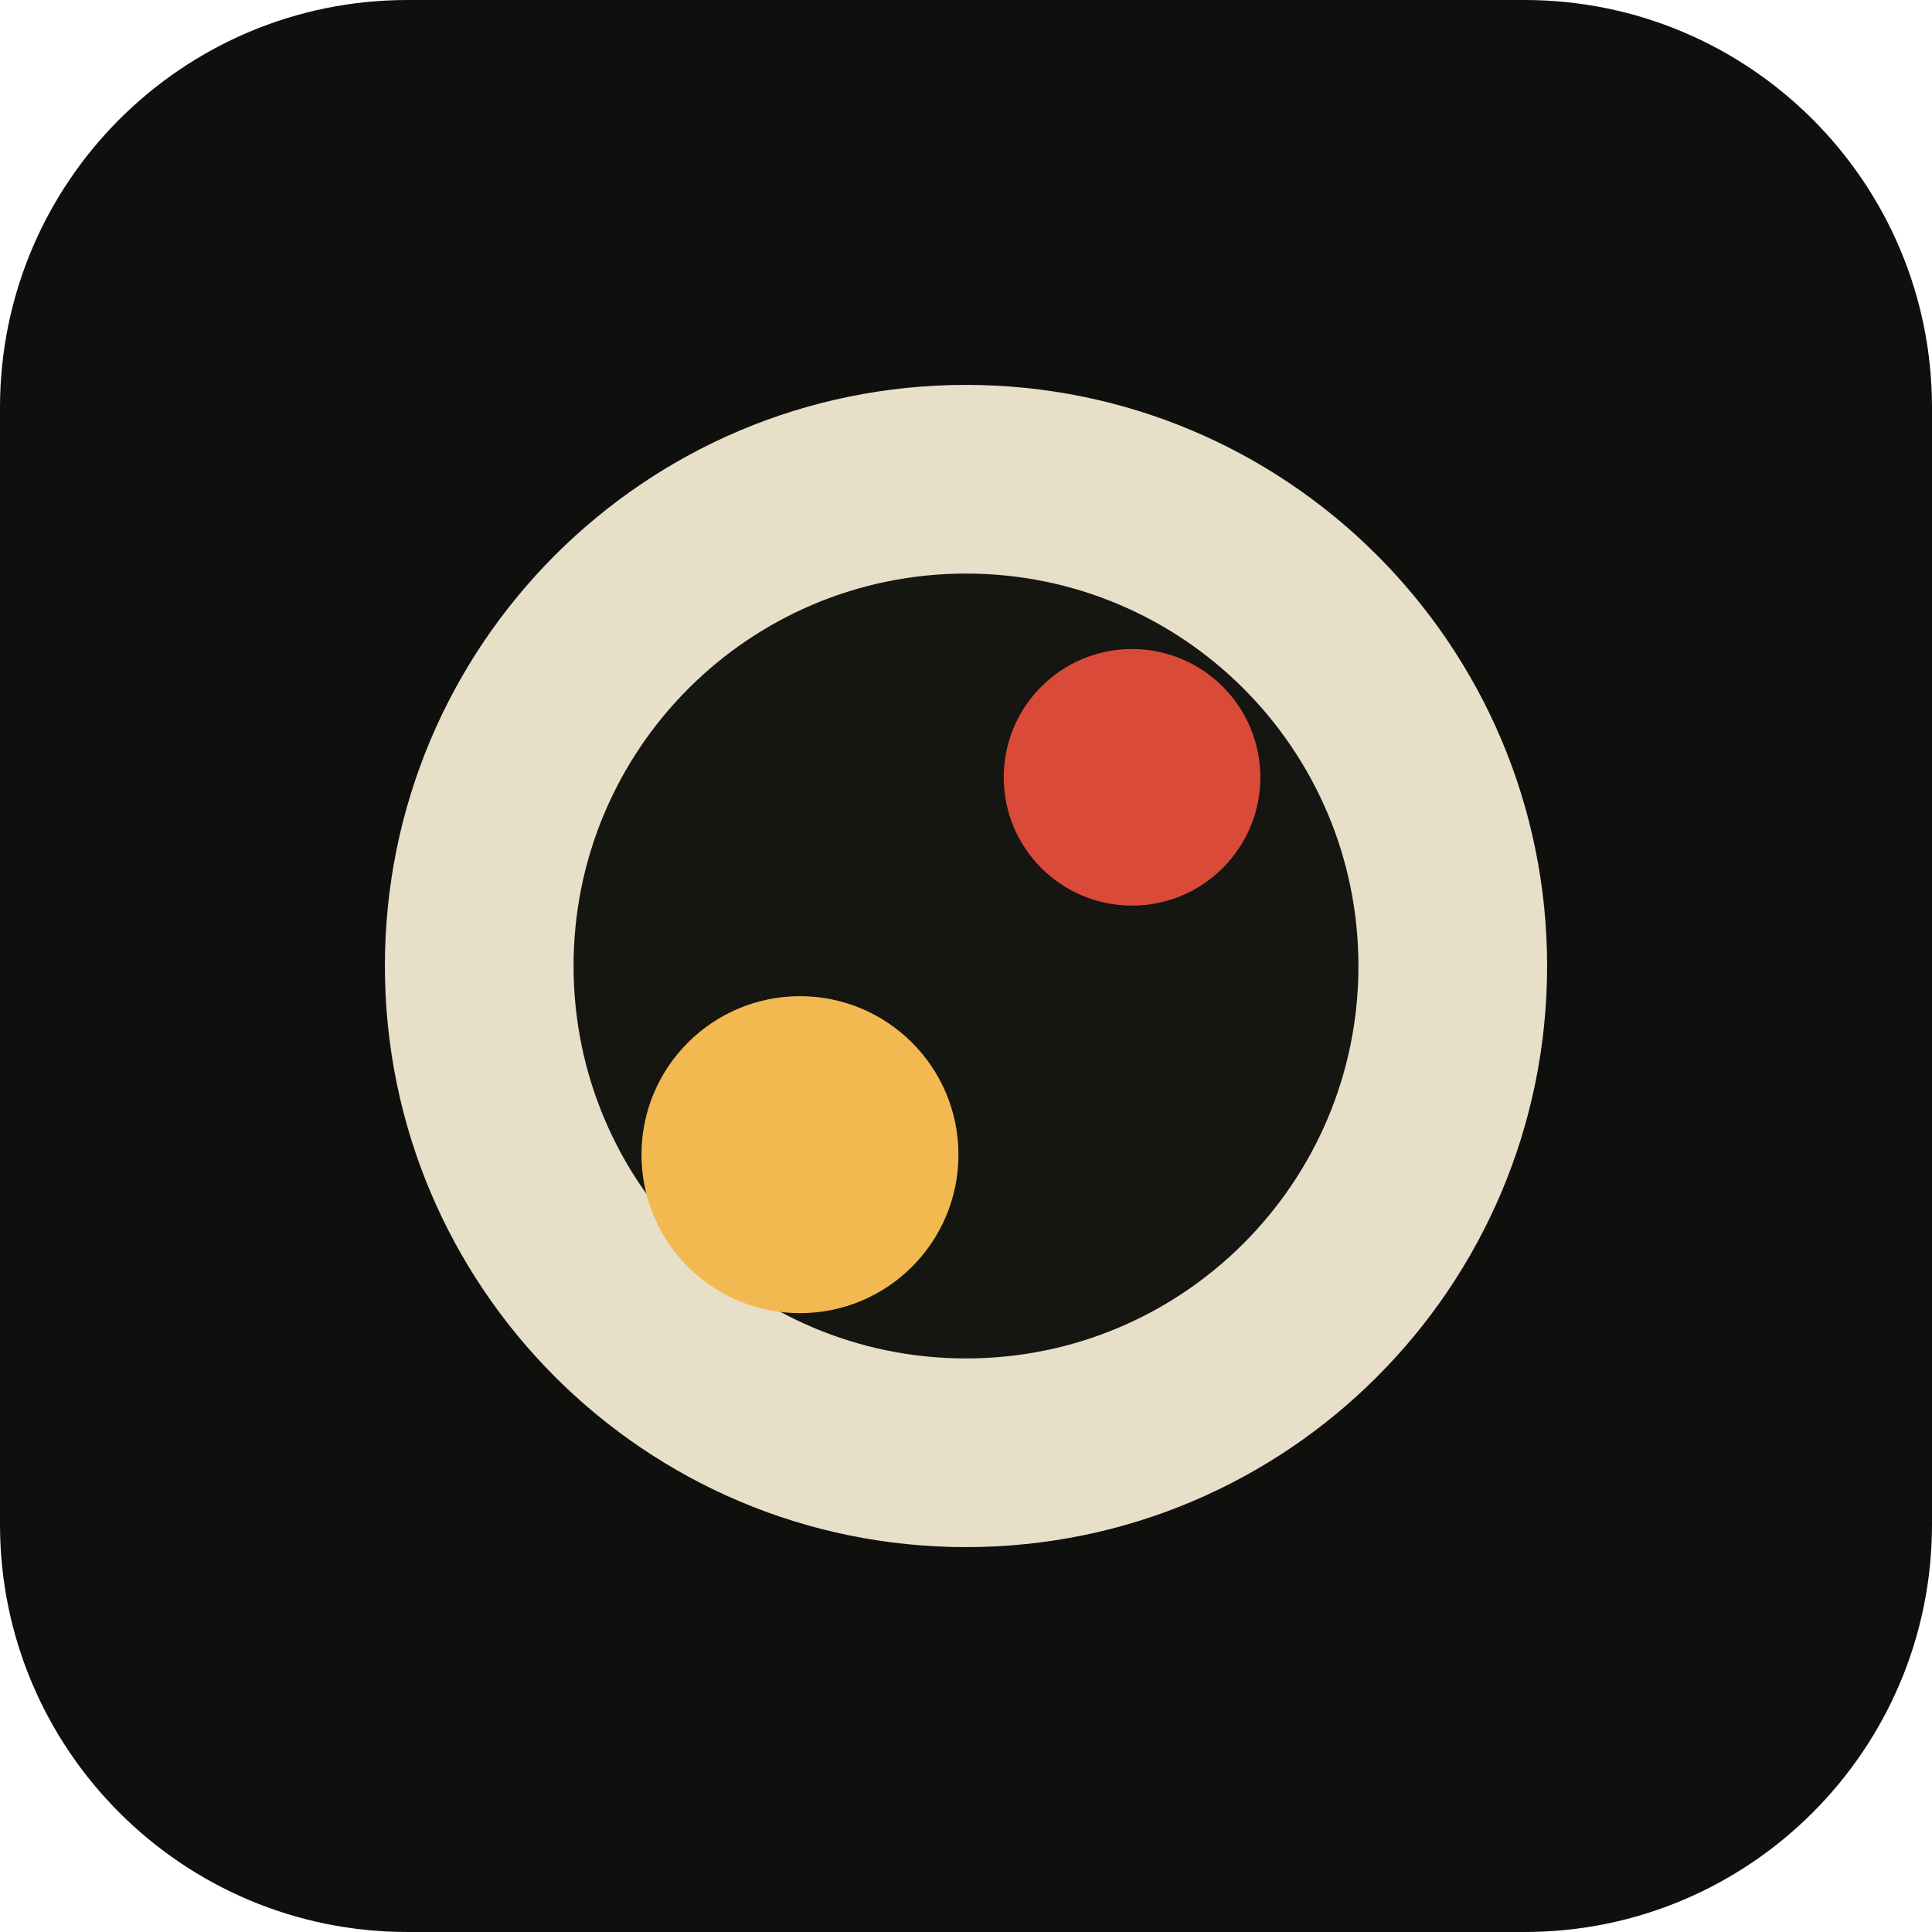
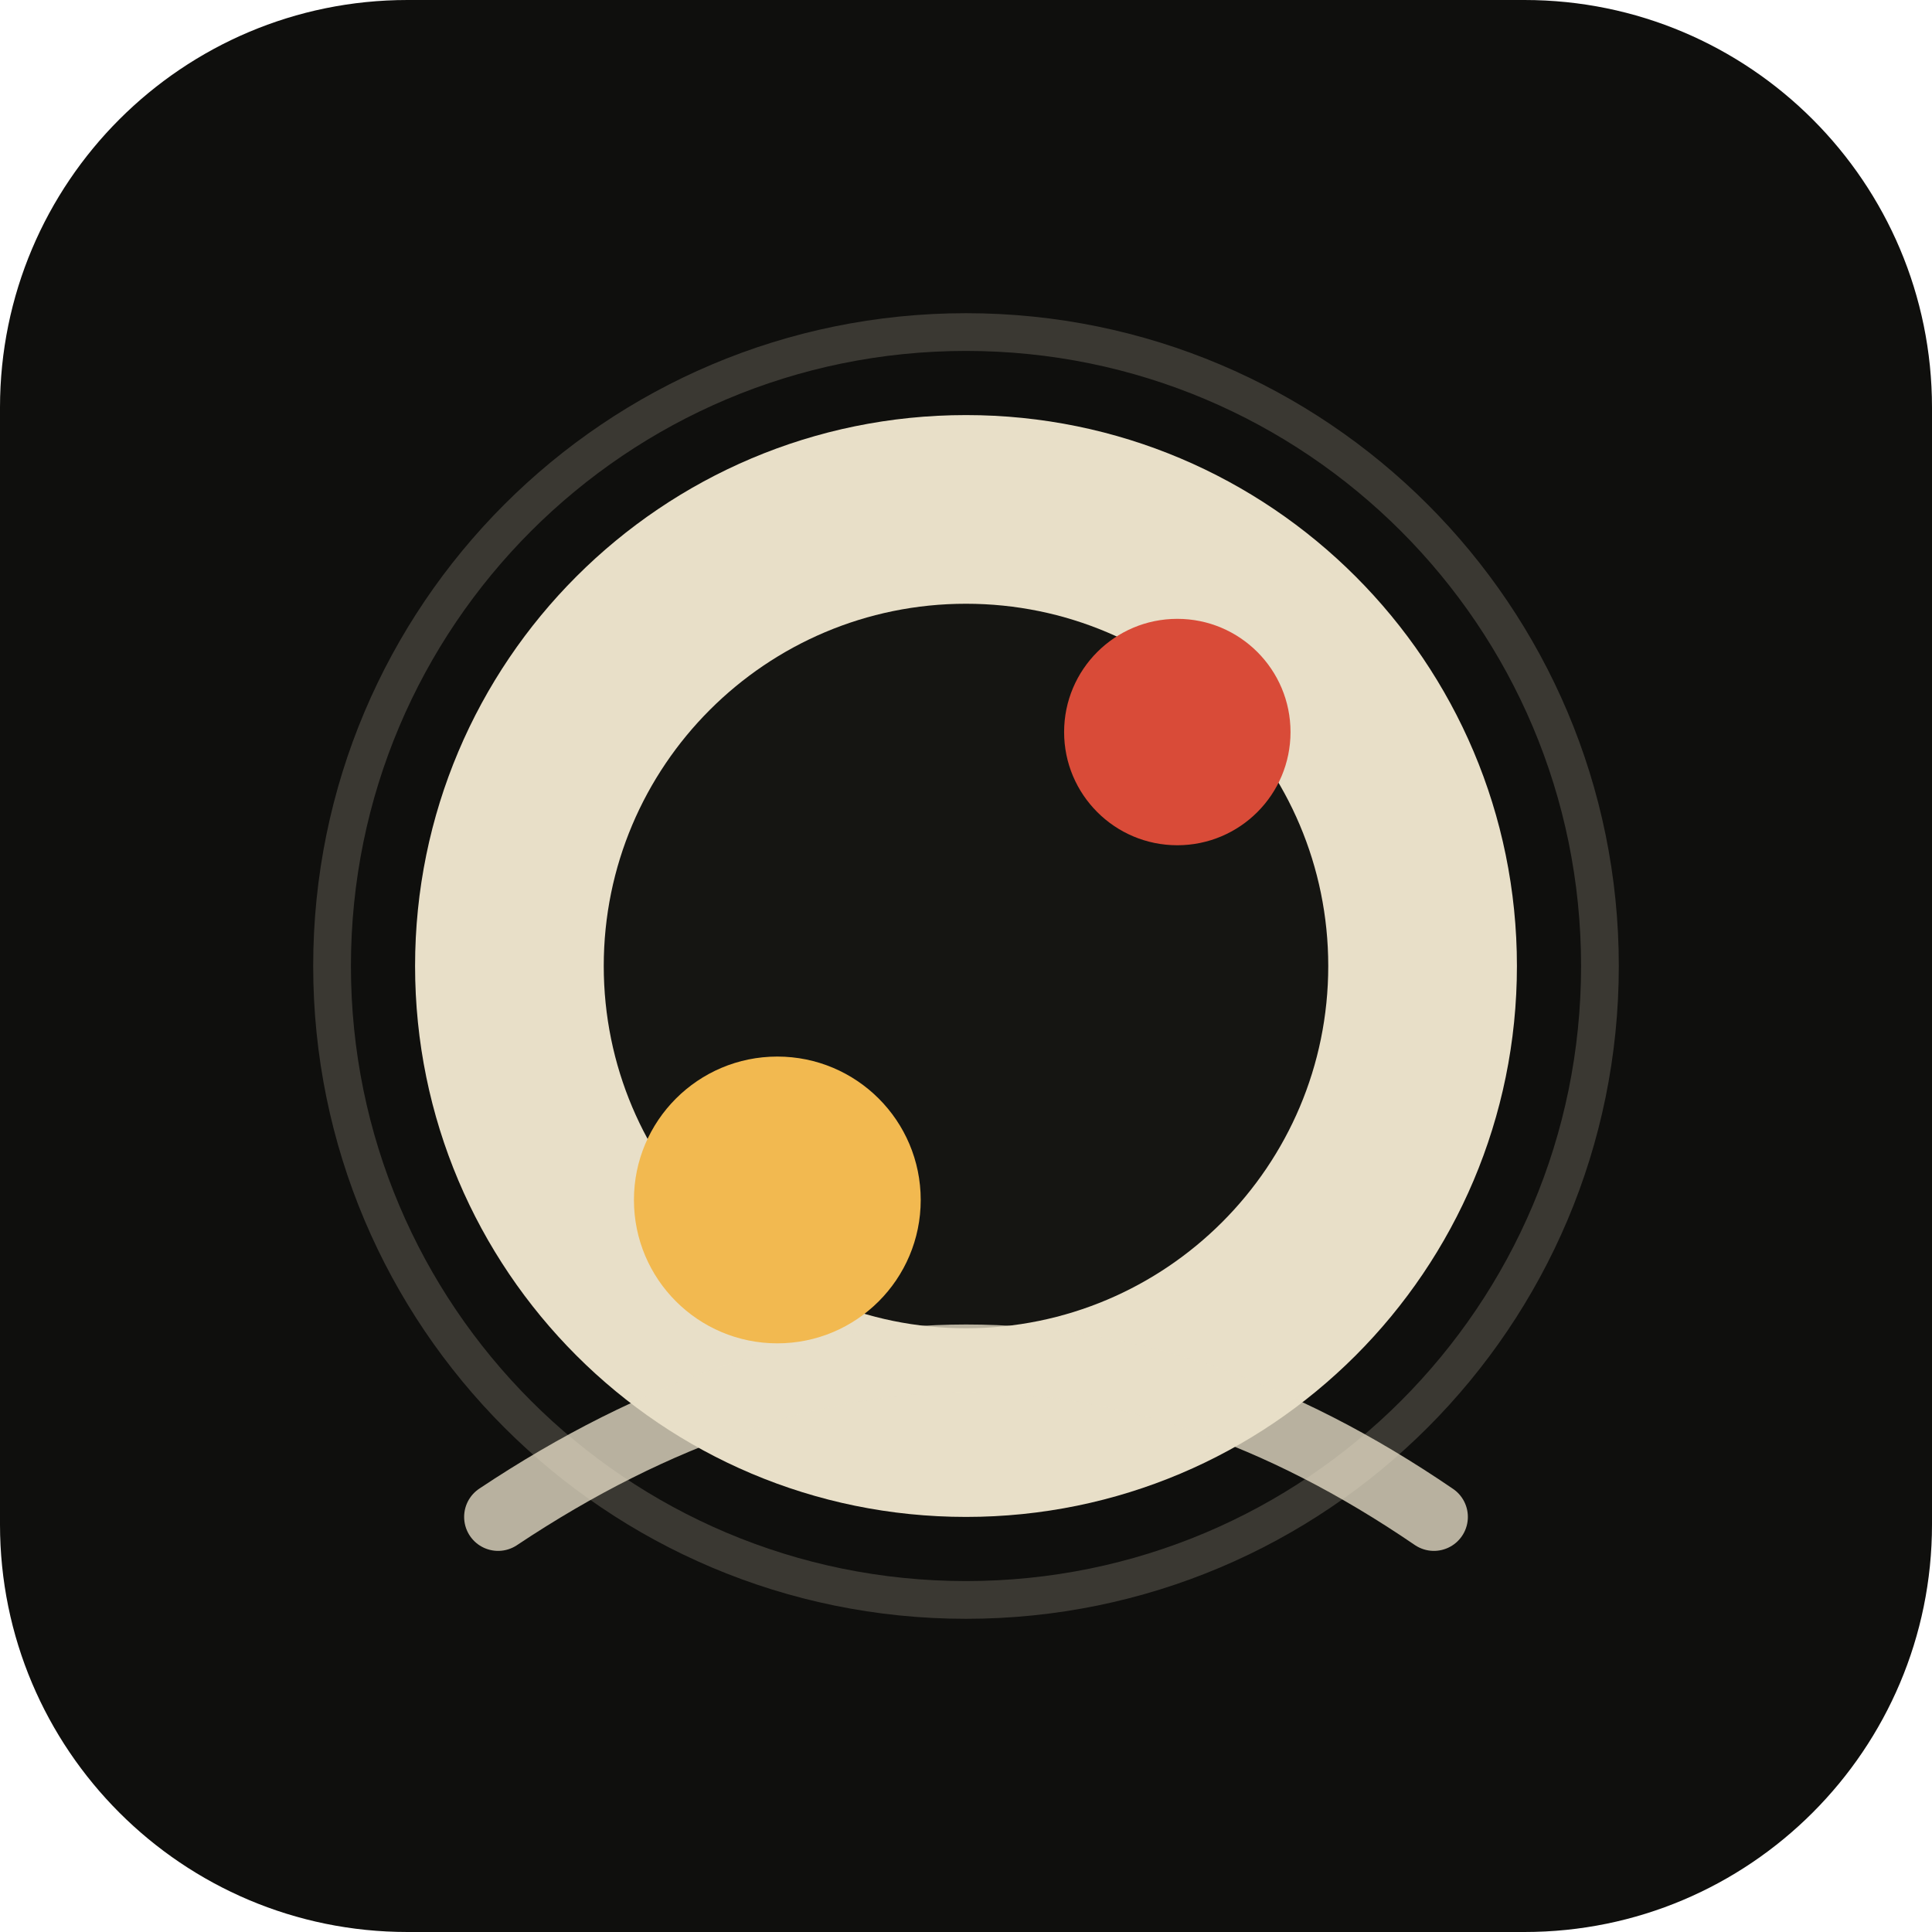
<svg xmlns="http://www.w3.org/2000/svg" viewBox="0 0 512 512">
  <rect width="512" height="512" rx="108" fill="#0f0f0d" />
-   <circle cx="256" cy="256" r="154" fill="#e8dfc8" />
-   <circle cx="256" cy="256" r="104" fill="#151512" />
-   <circle cx="300" cy="206" r="34" fill="#d94b38" />
-   <circle cx="212" cy="306" r="42" fill="#f2b950" />
+   <circle cx="256" cy="256" r="168" fill="none" stroke="#e8dfc8" stroke-opacity=".2" stroke-width="10" />
+   <circle cx="256" cy="256" r="146" fill="#e8dfc8" />
+   <circle cx="256" cy="256" r="96" fill="#151512" />
+   <circle cx="312" cy="194" r="30" fill="#d94b38" />
+   <circle cx="206" cy="318" r="38" fill="#f2b950" />
+   <path d="M132 402c42-28 84-42 124-42 42 0 83 14 124 42" fill="none" stroke="#e8dfc8" stroke-opacity=".78" stroke-linecap="round" stroke-width="18" />
</svg>
